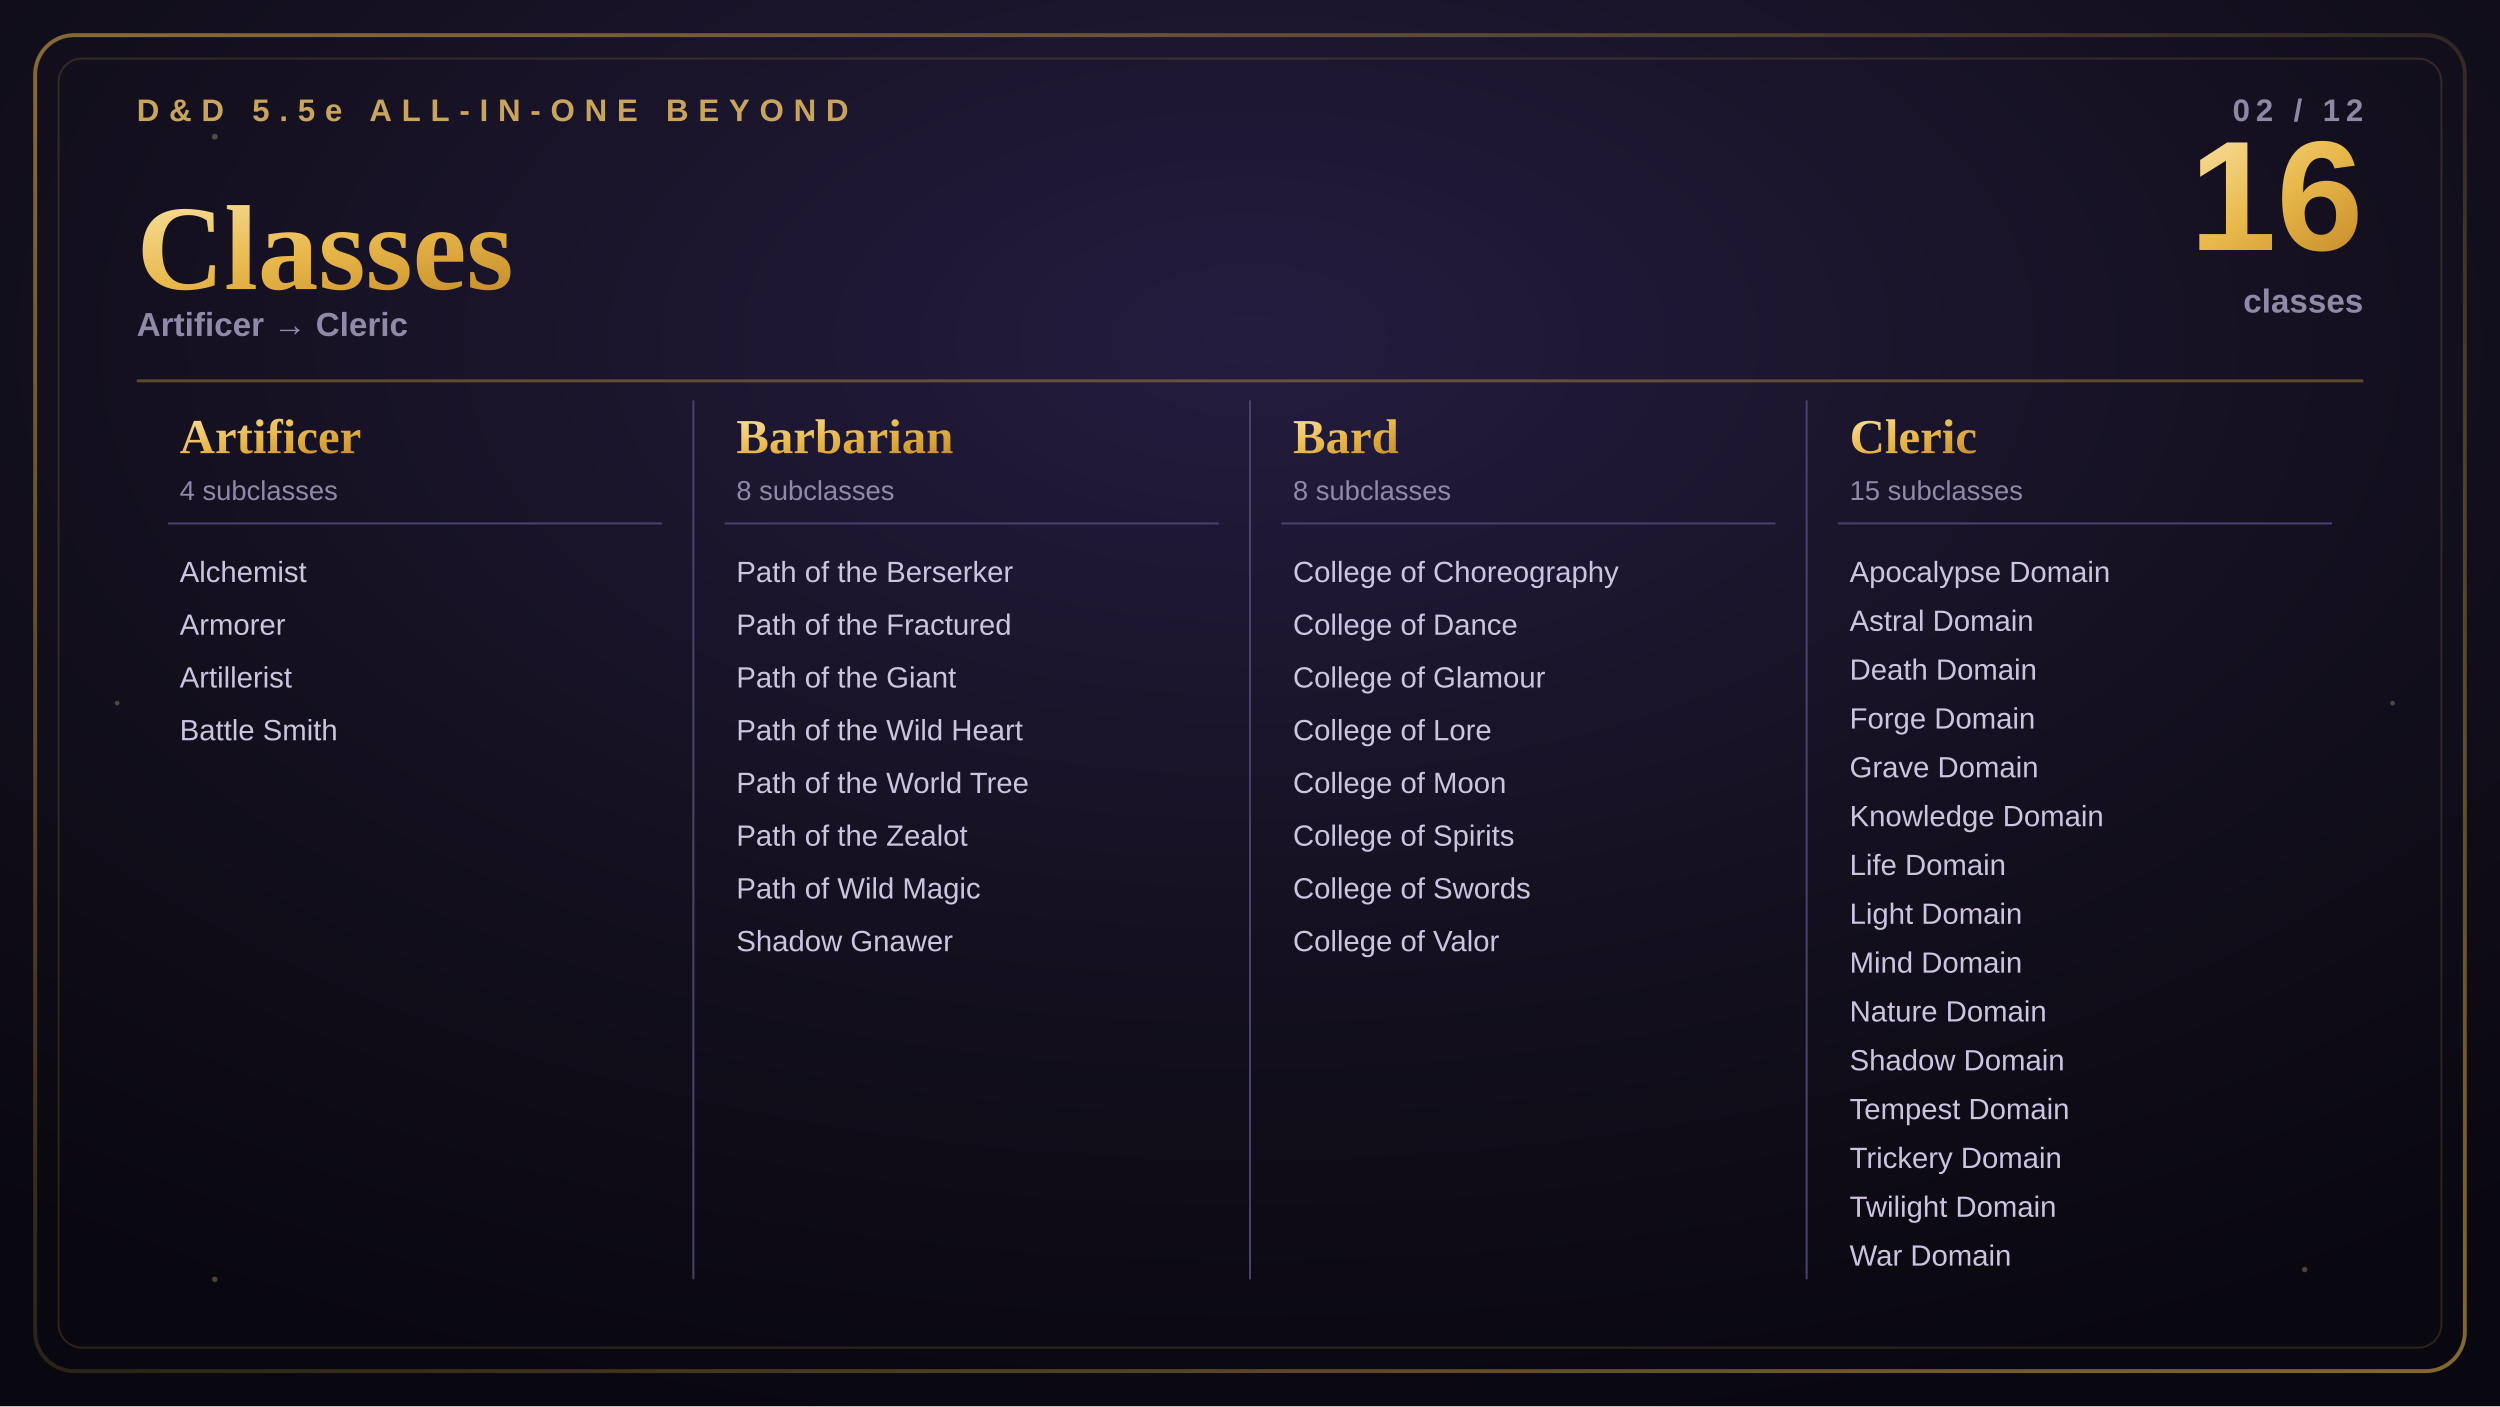
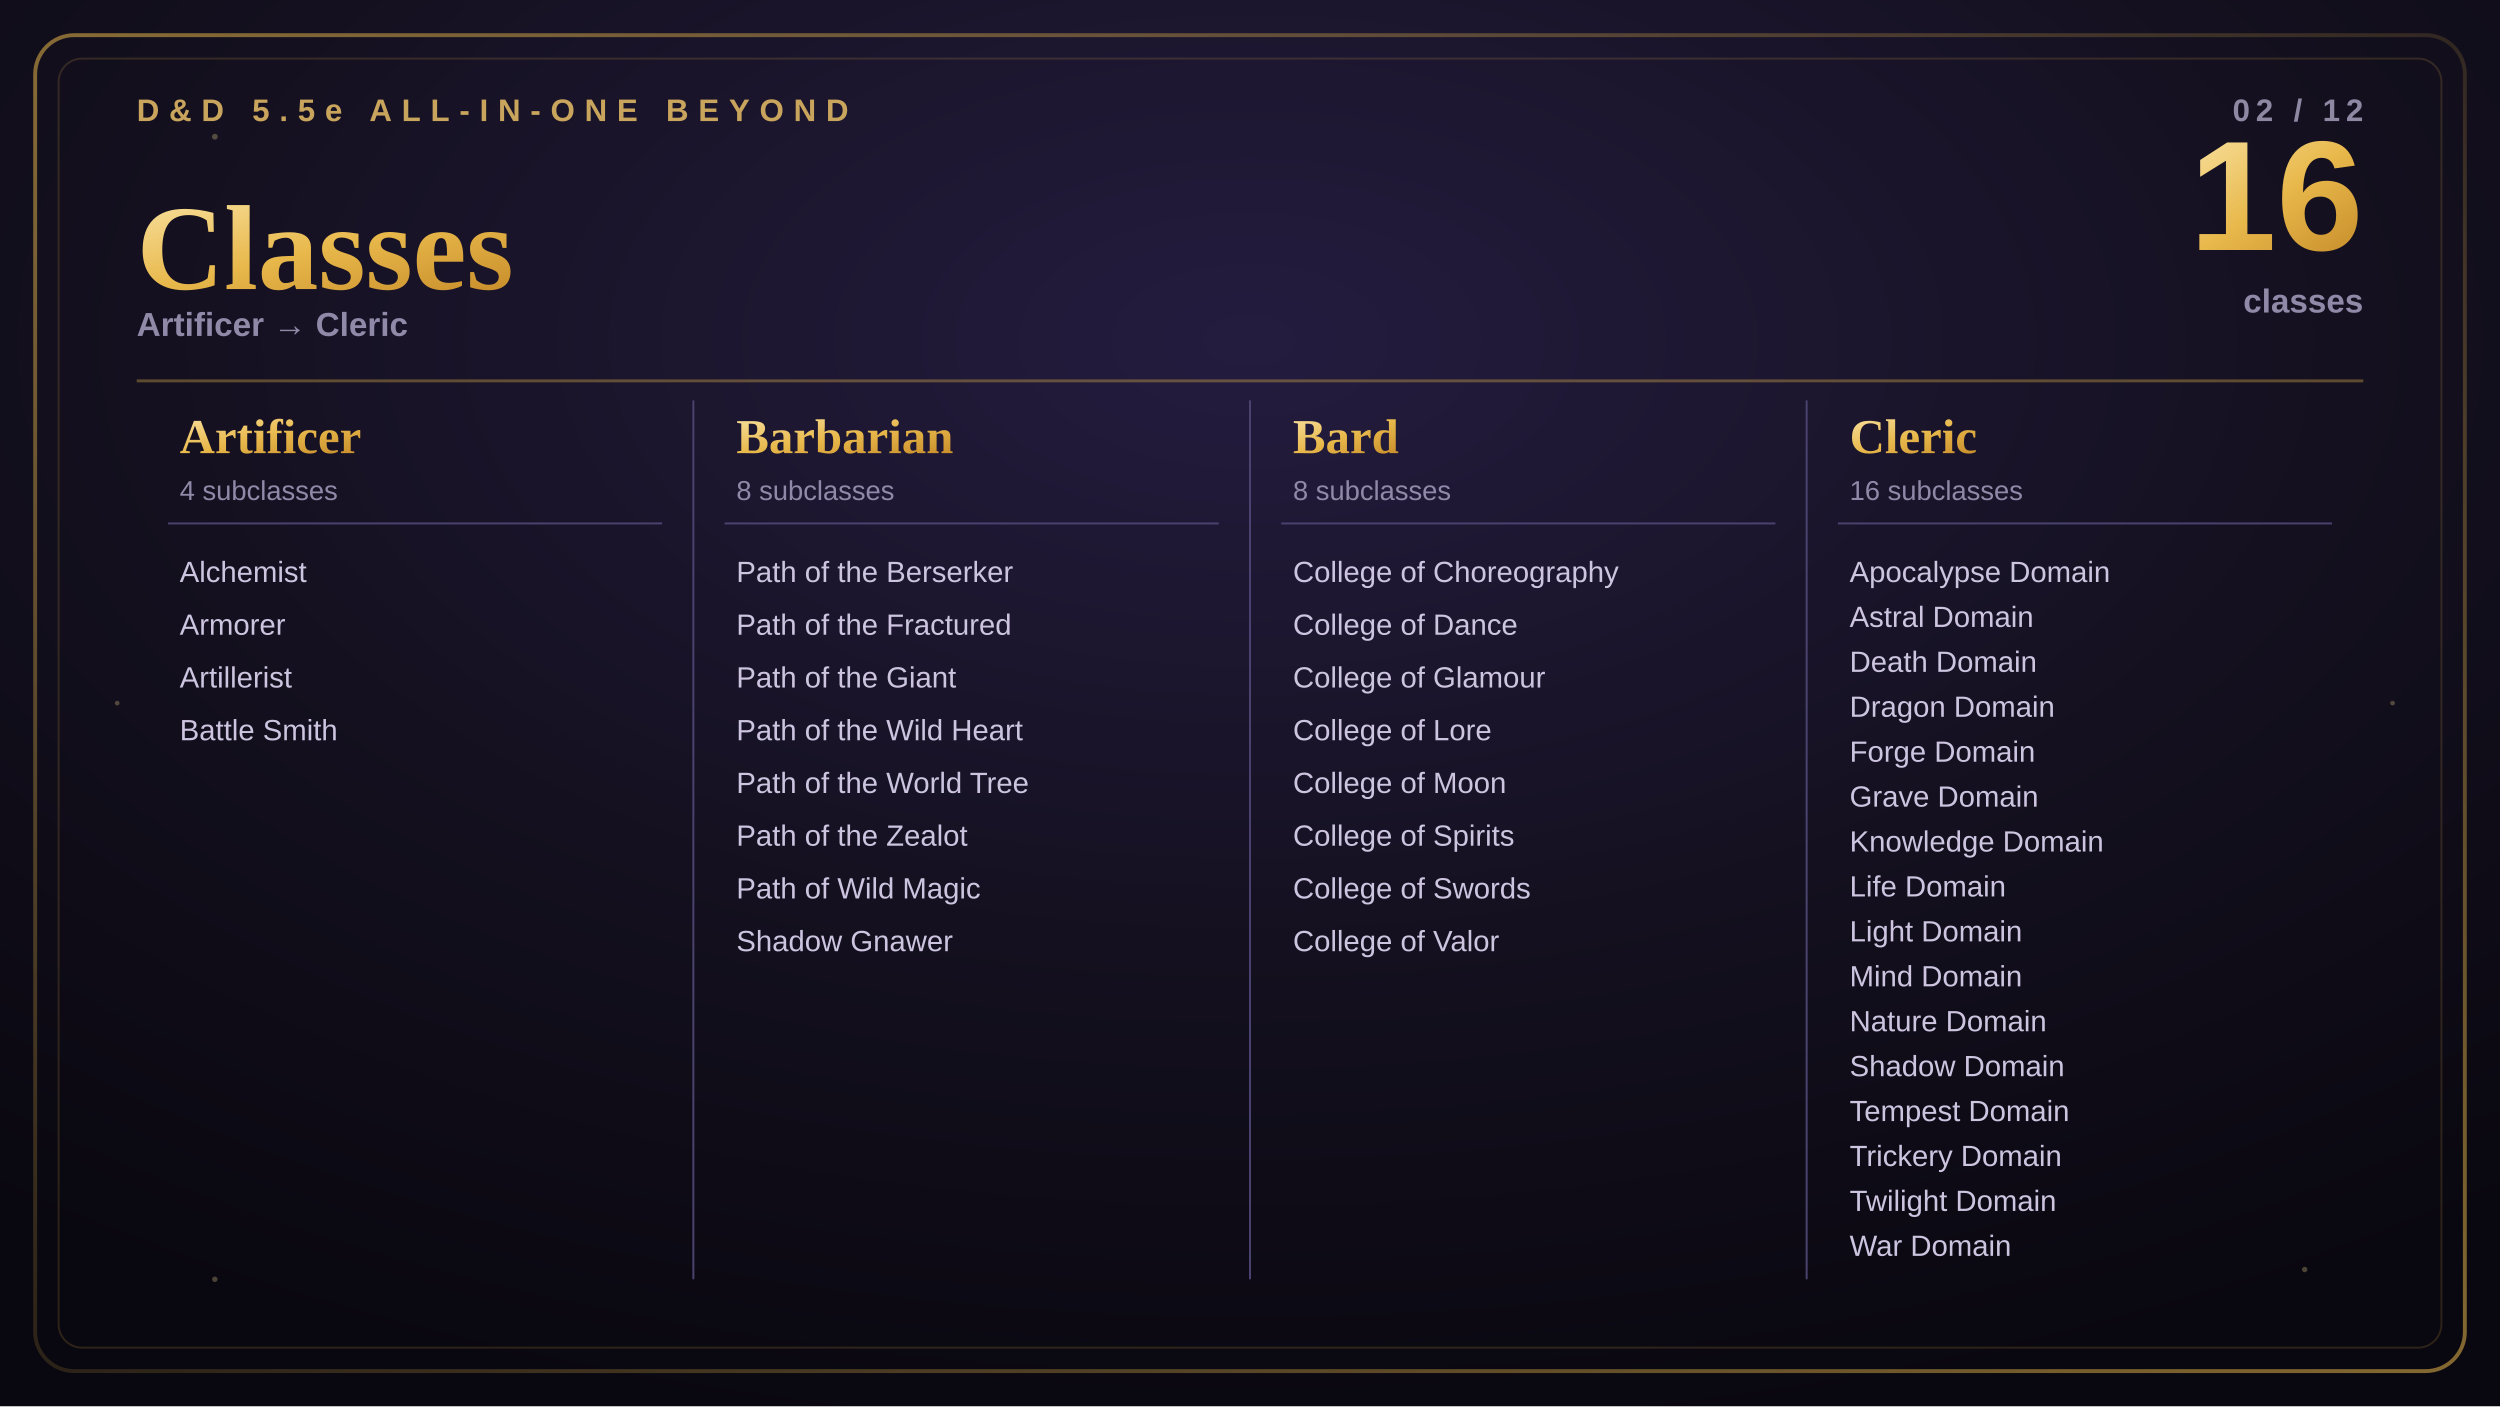
<svg xmlns="http://www.w3.org/2000/svg" width="1280" height="720" viewBox="0 0 1280 720">
  <defs>
    <radialGradient id="bgGlow" cx="50%" cy="24%" r="80%">
      <stop offset="0%" stop-color="#241c3f" />
      <stop offset="55%" stop-color="#14101f" />
      <stop offset="100%" stop-color="#09070f" />
    </radialGradient>
    <linearGradient id="goldGrad" x1="0%" y1="0%" x2="100%" y2="100%">
      <stop offset="0%" stop-color="#f7dd97" />
      <stop offset="50%" stop-color="#e8b84b" />
      <stop offset="100%" stop-color="#c98f2c" />
    </linearGradient>
    <linearGradient id="borderGrad" x1="0%" y1="0%" x2="100%" y2="100%">
      <stop offset="0%" stop-color="#e8b84b" stop-opacity="0.55" />
      <stop offset="50%" stop-color="#e8b84b" stop-opacity="0.15" />
      <stop offset="100%" stop-color="#e8b84b" stop-opacity="0.55" />
    </linearGradient>
  </defs>
  <rect x="0" y="0" width="1280" height="720" fill="url(#bgGlow)" />
  <g fill="#f7dd97" opacity="0.28">
    <circle cx="110" cy="70" r="1.5" />
    <circle cx="1180" cy="80" r="1.5" />
    <circle cx="60" cy="360" r="1.2" />
    <circle cx="1225" cy="360" r="1.2" />
    <circle cx="110" cy="655" r="1.4" />
    <circle cx="1180" cy="650" r="1.4" />
  </g>
  <rect x="18" y="18" width="1244" height="684" rx="20" fill="none" stroke="url(#borderGrad)" stroke-width="2" />
  <rect x="30" y="30" width="1220" height="660" rx="12" fill="none" stroke="#e8b84b" stroke-opacity="0.16" stroke-width="1" />
  <text x="70" y="62" font-family="Arial, Helvetica, sans-serif" font-size="16" font-weight="700" letter-spacing="5" fill="#c9a45c">D&amp;D 5.5e ALL-IN-ONE BEYOND</text>
  <text x="1210" y="62" text-anchor="end" font-family="Arial, Helvetica, sans-serif" font-size="16" font-weight="700" letter-spacing="3" fill="#8f88a3">02 / 12</text>
  <text x="70" y="148" font-family="Georgia, 'Times New Roman', serif" font-size="62" font-weight="700" fill="url(#goldGrad)">Classes</text>
  <text x="1210" y="128" text-anchor="end" font-family="Arial, Helvetica, sans-serif" font-size="80" font-weight="800" fill="url(#goldGrad)">16</text>
  <text x="1210" y="160" text-anchor="end" font-family="Arial, Helvetica, sans-serif" font-size="17" font-weight="600" fill="#9089a8">classes</text>
  <text x="70" y="172" font-family="Arial, Helvetica, sans-serif" font-size="17" font-weight="600" fill="#9089a8">Artificer → Cleric</text>
  <line x1="70" y1="195" x2="1210" y2="195" stroke="#e8b84b" stroke-opacity="0.35" stroke-width="1.5" />
  <line x1="355.0" y1="205" x2="355.0" y2="655" stroke="#4a4370" stroke-width="1" />
  <line x1="640.0" y1="205" x2="640.0" y2="655" stroke="#4a4370" stroke-width="1" />
  <line x1="925.0" y1="205" x2="925.0" y2="655" stroke="#4a4370" stroke-width="1" />
  <text x="92.0" y="232" font-family="Georgia, 'Times New Roman', serif" font-size="25" font-weight="700" fill="url(#goldGrad)">Artificer</text>
  <text x="92.0" y="256" font-family="Arial, Helvetica, sans-serif" font-size="14" fill="#9089a8">4 subclasses</text>
  <line x1="86.0" y1="268" x2="339.0" y2="268" stroke="#4a4370" stroke-width="1" />
  <text x="92.0" y="298" font-family="Arial, Helvetica, sans-serif" font-size="15" fill="#cdc4e0">Alchemist</text>
  <text x="92.0" y="325" font-family="Arial, Helvetica, sans-serif" font-size="15" fill="#cdc4e0">Armorer</text>
  <text x="92.0" y="352" font-family="Arial, Helvetica, sans-serif" font-size="15" fill="#cdc4e0">Artillerist</text>
  <text x="92.0" y="379" font-family="Arial, Helvetica, sans-serif" font-size="15" fill="#cdc4e0">Battle Smith</text>
  <text x="377.0" y="232" font-family="Georgia, 'Times New Roman', serif" font-size="25" font-weight="700" fill="url(#goldGrad)">Barbarian</text>
  <text x="377.0" y="256" font-family="Arial, Helvetica, sans-serif" font-size="14" fill="#9089a8">8 subclasses</text>
  <line x1="371.0" y1="268" x2="624.0" y2="268" stroke="#4a4370" stroke-width="1" />
  <text x="377.0" y="298" font-family="Arial, Helvetica, sans-serif" font-size="15" fill="#cdc4e0">Path of the Berserker</text>
  <text x="377.0" y="325" font-family="Arial, Helvetica, sans-serif" font-size="15" fill="#cdc4e0">Path of the Fractured</text>
  <text x="377.0" y="352" font-family="Arial, Helvetica, sans-serif" font-size="15" fill="#cdc4e0">Path of the Giant</text>
  <text x="377.0" y="379" font-family="Arial, Helvetica, sans-serif" font-size="15" fill="#cdc4e0">Path of the Wild Heart</text>
  <text x="377.0" y="406" font-family="Arial, Helvetica, sans-serif" font-size="15" fill="#cdc4e0">Path of the World Tree</text>
  <text x="377.0" y="433" font-family="Arial, Helvetica, sans-serif" font-size="15" fill="#cdc4e0">Path of the Zealot</text>
  <text x="377.0" y="460" font-family="Arial, Helvetica, sans-serif" font-size="15" fill="#cdc4e0">Path of Wild Magic</text>
  <text x="377.0" y="487" font-family="Arial, Helvetica, sans-serif" font-size="15" fill="#cdc4e0">Shadow Gnawer</text>
  <text x="662.0" y="232" font-family="Georgia, 'Times New Roman', serif" font-size="25" font-weight="700" fill="url(#goldGrad)">Bard</text>
  <text x="662.0" y="256" font-family="Arial, Helvetica, sans-serif" font-size="14" fill="#9089a8">8 subclasses</text>
  <line x1="656.0" y1="268" x2="909.0" y2="268" stroke="#4a4370" stroke-width="1" />
  <text x="662.0" y="298" font-family="Arial, Helvetica, sans-serif" font-size="15" fill="#cdc4e0">College of Choreography</text>
  <text x="662.0" y="325" font-family="Arial, Helvetica, sans-serif" font-size="15" fill="#cdc4e0">College of Dance</text>
  <text x="662.0" y="352" font-family="Arial, Helvetica, sans-serif" font-size="15" fill="#cdc4e0">College of Glamour</text>
  <text x="662.0" y="379" font-family="Arial, Helvetica, sans-serif" font-size="15" fill="#cdc4e0">College of Lore</text>
  <text x="662.0" y="406" font-family="Arial, Helvetica, sans-serif" font-size="15" fill="#cdc4e0">College of Moon</text>
  <text x="662.0" y="433" font-family="Arial, Helvetica, sans-serif" font-size="15" fill="#cdc4e0">College of Spirits</text>
  <text x="662.0" y="460" font-family="Arial, Helvetica, sans-serif" font-size="15" fill="#cdc4e0">College of Swords</text>
  <text x="662.0" y="487" font-family="Arial, Helvetica, sans-serif" font-size="15" fill="#cdc4e0">College of Valor</text>
  <text x="947.0" y="232" font-family="Georgia, 'Times New Roman', serif" font-size="25" font-weight="700" fill="url(#goldGrad)">Cleric</text>
-   <text x="947.0" y="256" font-family="Arial, Helvetica, sans-serif" font-size="14" fill="#9089a8">15 subclasses</text>
+   <text x="947.0" y="256" font-family="Arial, Helvetica, sans-serif" font-size="14" fill="#9089a8">16 subclasses</text>
  <line x1="941.0" y1="268" x2="1194.0" y2="268" stroke="#4a4370" stroke-width="1" />
  <text x="947.0" y="298" font-family="Arial, Helvetica, sans-serif" font-size="15" fill="#cdc4e0">Apocalypse Domain</text>
-   <text x="947.0" y="323" font-family="Arial, Helvetica, sans-serif" font-size="15" fill="#cdc4e0">Astral Domain</text>
-   <text x="947.0" y="348" font-family="Arial, Helvetica, sans-serif" font-size="15" fill="#cdc4e0">Death Domain</text>
-   <text x="947.0" y="373" font-family="Arial, Helvetica, sans-serif" font-size="15" fill="#cdc4e0">Forge Domain</text>
-   <text x="947.0" y="398" font-family="Arial, Helvetica, sans-serif" font-size="15" fill="#cdc4e0">Grave Domain</text>
-   <text x="947.0" y="423" font-family="Arial, Helvetica, sans-serif" font-size="15" fill="#cdc4e0">Knowledge Domain</text>
-   <text x="947.0" y="448" font-family="Arial, Helvetica, sans-serif" font-size="15" fill="#cdc4e0">Life Domain</text>
-   <text x="947.0" y="473" font-family="Arial, Helvetica, sans-serif" font-size="15" fill="#cdc4e0">Light Domain</text>
-   <text x="947.0" y="498" font-family="Arial, Helvetica, sans-serif" font-size="15" fill="#cdc4e0">Mind Domain</text>
-   <text x="947.0" y="523" font-family="Arial, Helvetica, sans-serif" font-size="15" fill="#cdc4e0">Nature Domain</text>
-   <text x="947.0" y="548" font-family="Arial, Helvetica, sans-serif" font-size="15" fill="#cdc4e0">Shadow Domain</text>
-   <text x="947.0" y="573" font-family="Arial, Helvetica, sans-serif" font-size="15" fill="#cdc4e0">Tempest Domain</text>
-   <text x="947.0" y="598" font-family="Arial, Helvetica, sans-serif" font-size="15" fill="#cdc4e0">Trickery Domain</text>
-   <text x="947.0" y="623" font-family="Arial, Helvetica, sans-serif" font-size="15" fill="#cdc4e0">Twilight Domain</text>
-   <text x="947.0" y="648" font-family="Arial, Helvetica, sans-serif" font-size="15" fill="#cdc4e0">War Domain</text>
+   <text x="947.0" y="321" font-family="Arial, Helvetica, sans-serif" font-size="15" fill="#cdc4e0">Astral Domain</text>
+   <text x="947.0" y="344" font-family="Arial, Helvetica, sans-serif" font-size="15" fill="#cdc4e0">Death Domain</text>
+   <text x="947.0" y="367" font-family="Arial, Helvetica, sans-serif" font-size="15" fill="#cdc4e0">Dragon Domain</text>
+   <text x="947.0" y="390" font-family="Arial, Helvetica, sans-serif" font-size="15" fill="#cdc4e0">Forge Domain</text>
+   <text x="947.0" y="413" font-family="Arial, Helvetica, sans-serif" font-size="15" fill="#cdc4e0">Grave Domain</text>
+   <text x="947.0" y="436" font-family="Arial, Helvetica, sans-serif" font-size="15" fill="#cdc4e0">Knowledge Domain</text>
+   <text x="947.0" y="459" font-family="Arial, Helvetica, sans-serif" font-size="15" fill="#cdc4e0">Life Domain</text>
+   <text x="947.0" y="482" font-family="Arial, Helvetica, sans-serif" font-size="15" fill="#cdc4e0">Light Domain</text>
+   <text x="947.0" y="505" font-family="Arial, Helvetica, sans-serif" font-size="15" fill="#cdc4e0">Mind Domain</text>
+   <text x="947.0" y="528" font-family="Arial, Helvetica, sans-serif" font-size="15" fill="#cdc4e0">Nature Domain</text>
+   <text x="947.0" y="551" font-family="Arial, Helvetica, sans-serif" font-size="15" fill="#cdc4e0">Shadow Domain</text>
+   <text x="947.0" y="574" font-family="Arial, Helvetica, sans-serif" font-size="15" fill="#cdc4e0">Tempest Domain</text>
+   <text x="947.0" y="597" font-family="Arial, Helvetica, sans-serif" font-size="15" fill="#cdc4e0">Trickery Domain</text>
+   <text x="947.0" y="620" font-family="Arial, Helvetica, sans-serif" font-size="15" fill="#cdc4e0">Twilight Domain</text>
+   <text x="947.0" y="643" font-family="Arial, Helvetica, sans-serif" font-size="15" fill="#cdc4e0">War Domain</text>
</svg>
